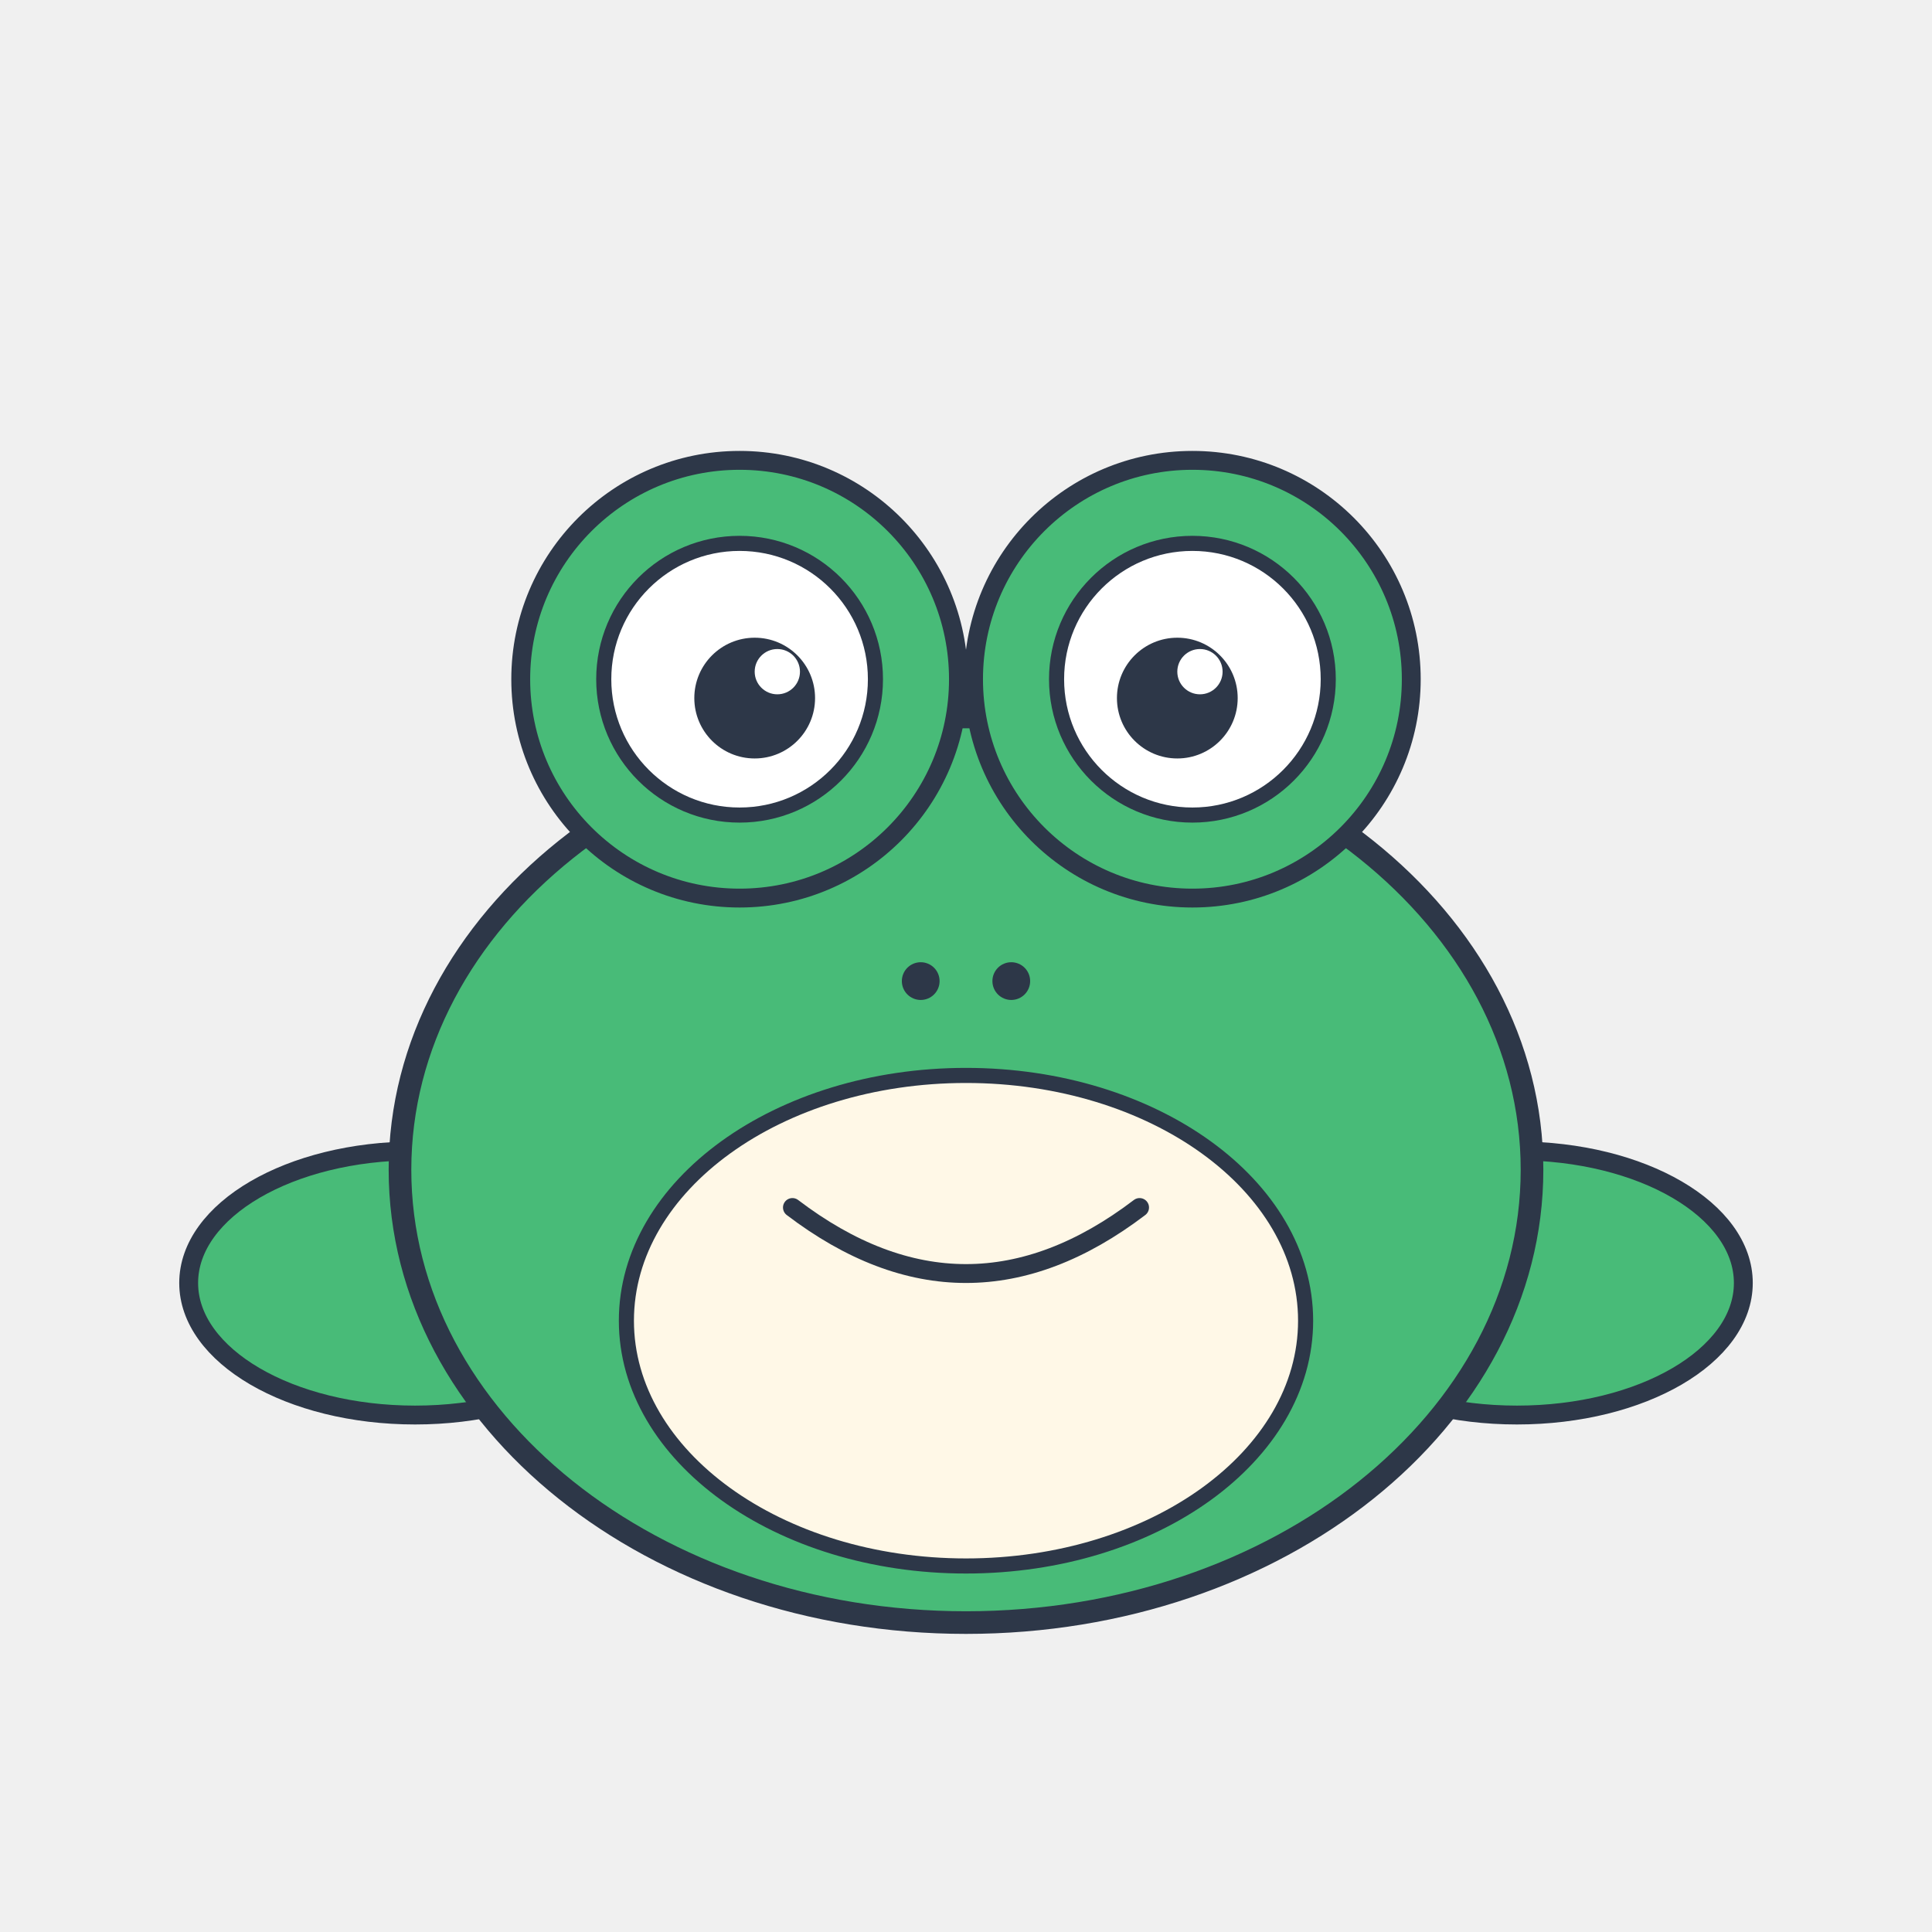
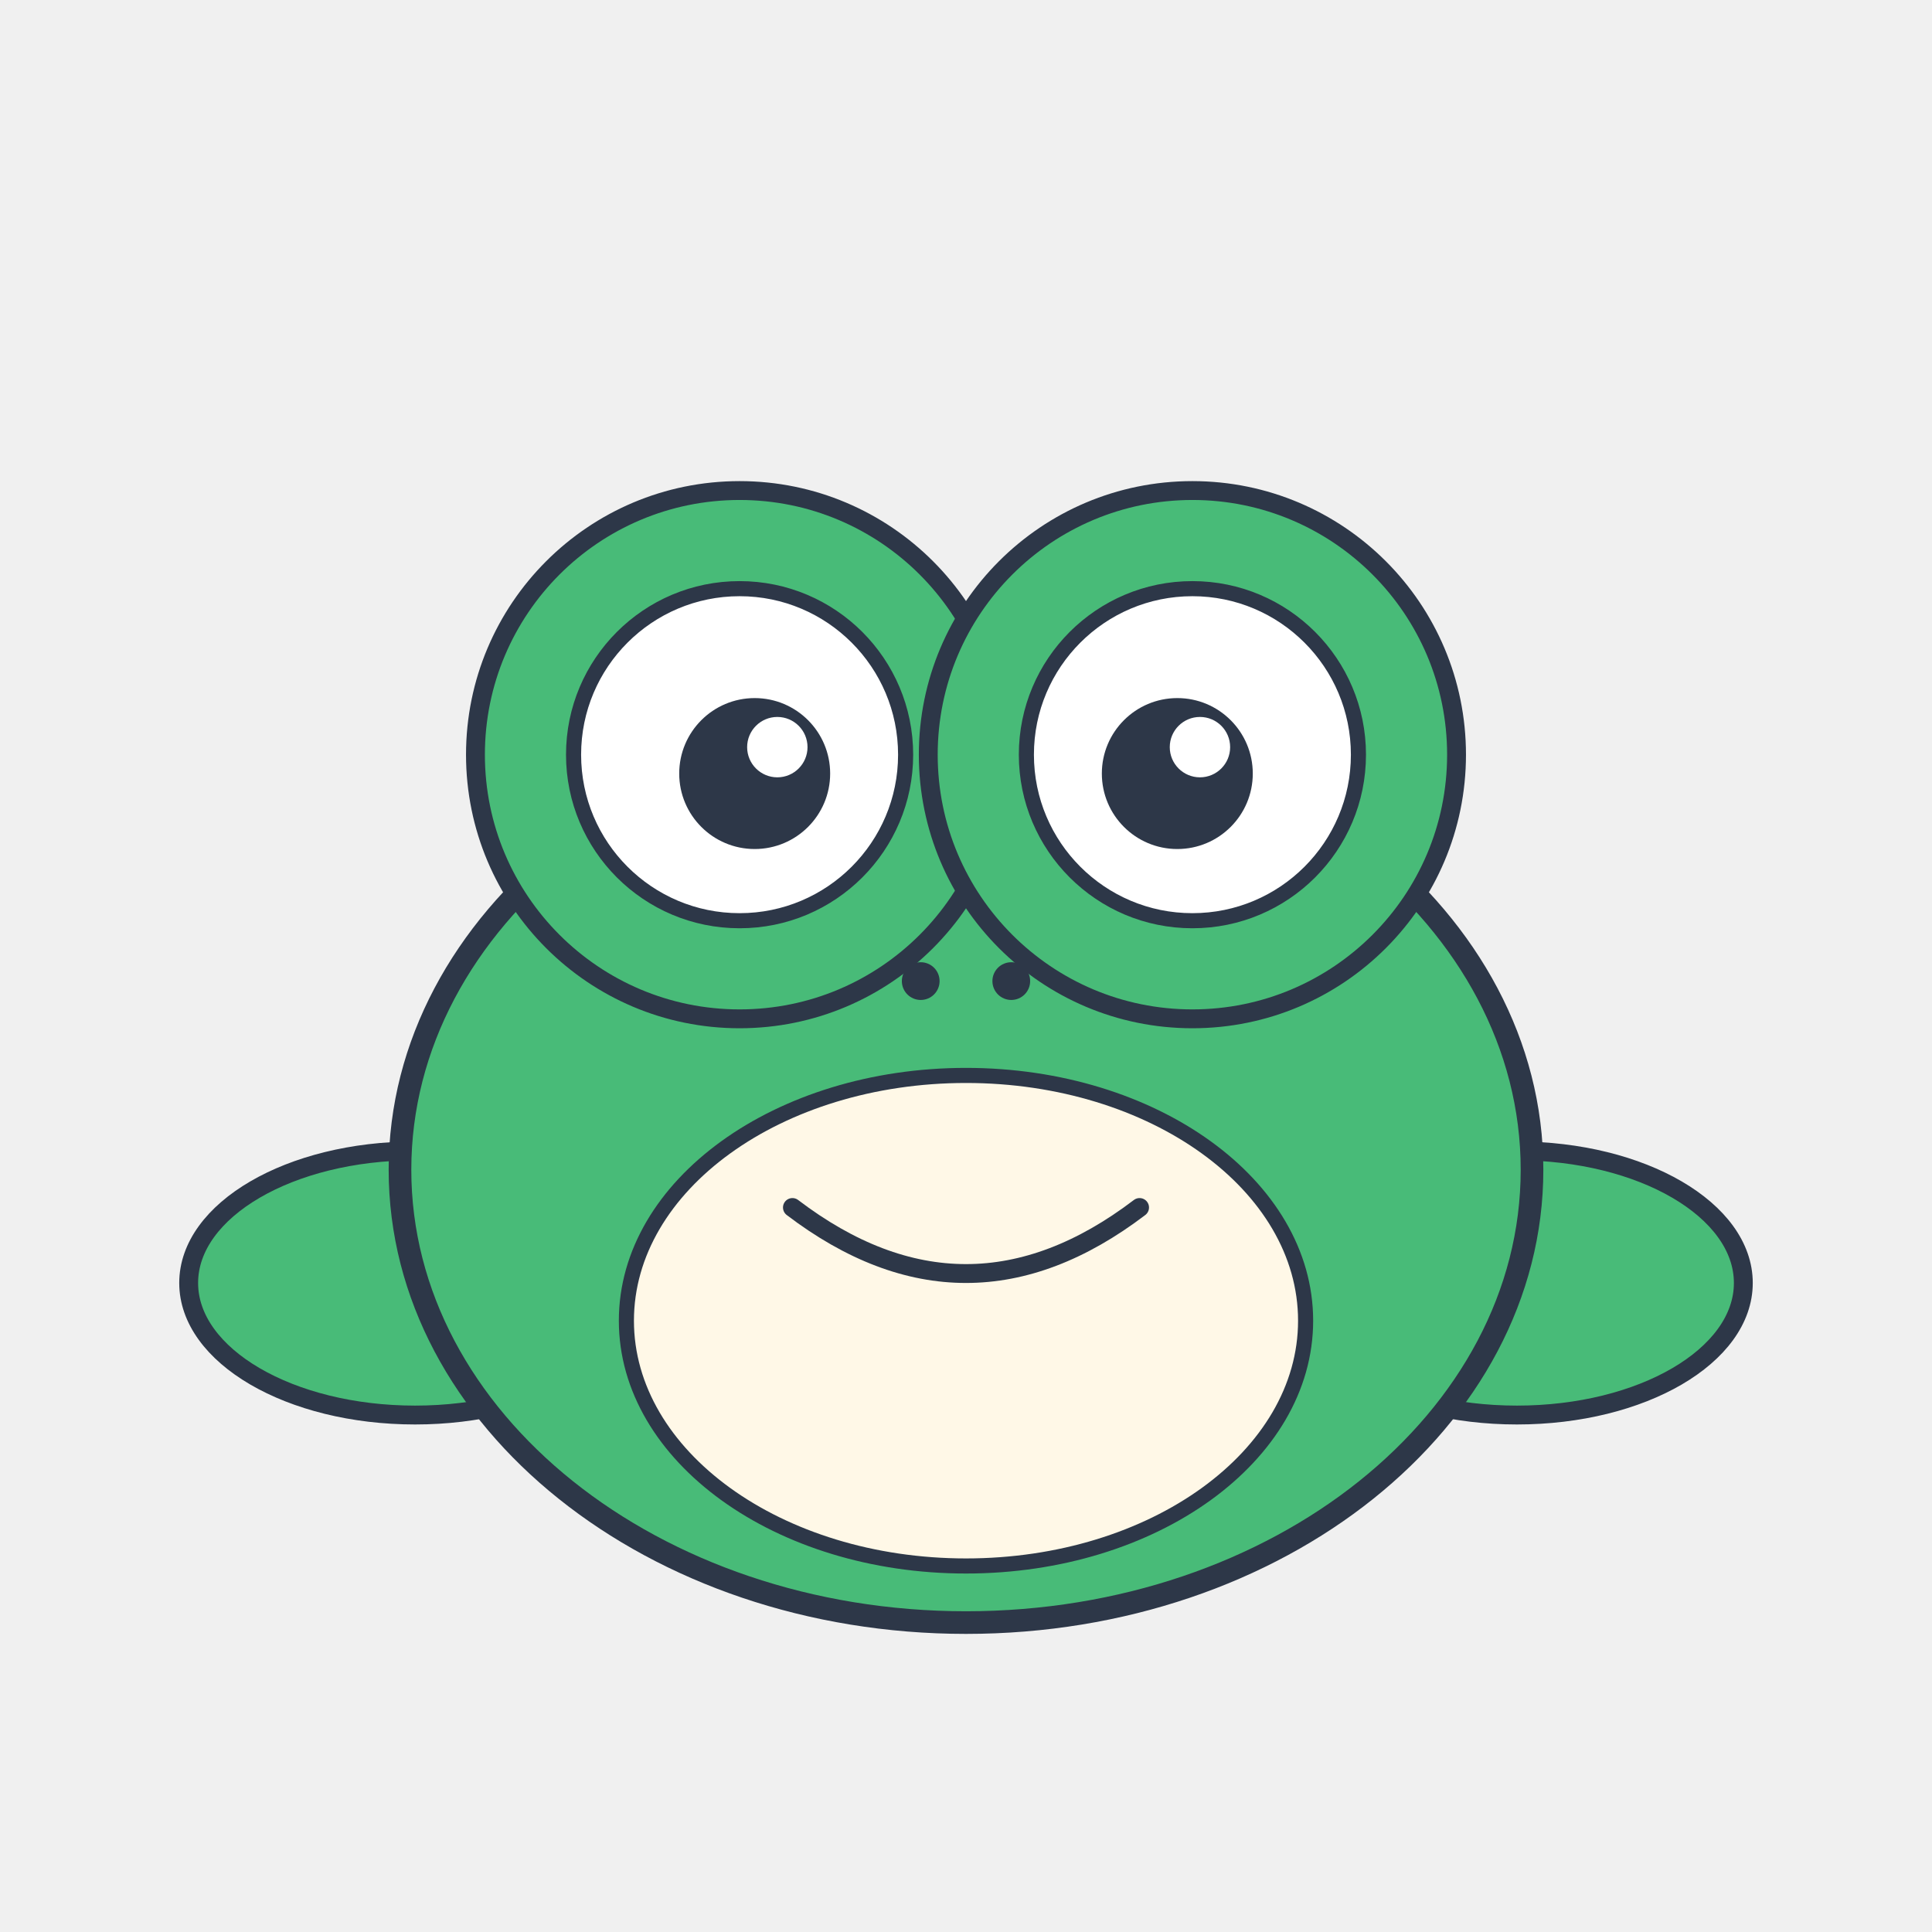
<svg xmlns="http://www.w3.org/2000/svg" viewBox="0 0 512 512">
  <ellipse cx="110" cy="340" rx="60" ry="35" fill="#48BB78" stroke="#2D3748" stroke-width="5" />
  <ellipse cx="402" cy="340" rx="60" ry="35" fill="#48BB78" stroke="#2D3748" stroke-width="5" />
  <ellipse cx="256" cy="310" rx="150" ry="120" fill="#48BB78" stroke="#2D3748" stroke-width="6" />
  <ellipse cx="256" cy="350" rx="90" ry="65" fill="#FFF8E7" stroke="#2D3748" stroke-width="4" />
-   <circle cx="196" cy="180" r="58" fill="#48BB78" stroke="#2D3748" stroke-width="5" />
-   <circle cx="316" cy="180" r="58" fill="#48BB78" stroke="#2D3748" stroke-width="5" />
-   <circle cx="196" cy="180" r="36" fill="#FFFFFF" stroke="#2D3748" stroke-width="4" />
-   <circle cx="316" cy="180" r="36" fill="#FFFFFF" stroke="#2D3748" stroke-width="4" />
-   <circle cx="200" cy="185" r="16" fill="#2D3748" />
-   <circle cx="312" cy="185" r="16" fill="#2D3748" />
-   <circle cx="206" cy="178" r="6" fill="#FFFFFF" />
-   <circle cx="318" cy="178" r="6" fill="#FFFFFF" />
+   <circle cx="196" cy="200" r="70" fill="#48BB78" stroke="#2D3748" stroke-width="5" />
+   <circle cx="316" cy="200" r="70" fill="#48BB78" stroke="#2D3748" stroke-width="5" />
+   <circle cx="196" cy="200" r="44" fill="#FFFFFF" stroke="#2D3748" stroke-width="4" />
+   <circle cx="316" cy="200" r="44" fill="#FFFFFF" stroke="#2D3748" stroke-width="4" />
+   <circle cx="200" cy="205" r="20" fill="#2D3748" />
+   <circle cx="312" cy="205" r="20" fill="#2D3748" />
+   <circle cx="206" cy="198" r="8" fill="#FFFFFF" />
+   <circle cx="318" cy="198" r="8" fill="#FFFFFF" />
  <path d="M 210 320 Q 256 355 302 320" fill="none" stroke="#2D3748" stroke-width="5" stroke-linecap="round" />
  <circle cx="244" cy="260" r="5" fill="#2D3748" />
  <circle cx="268" cy="260" r="5" fill="#2D3748" />
</svg>
